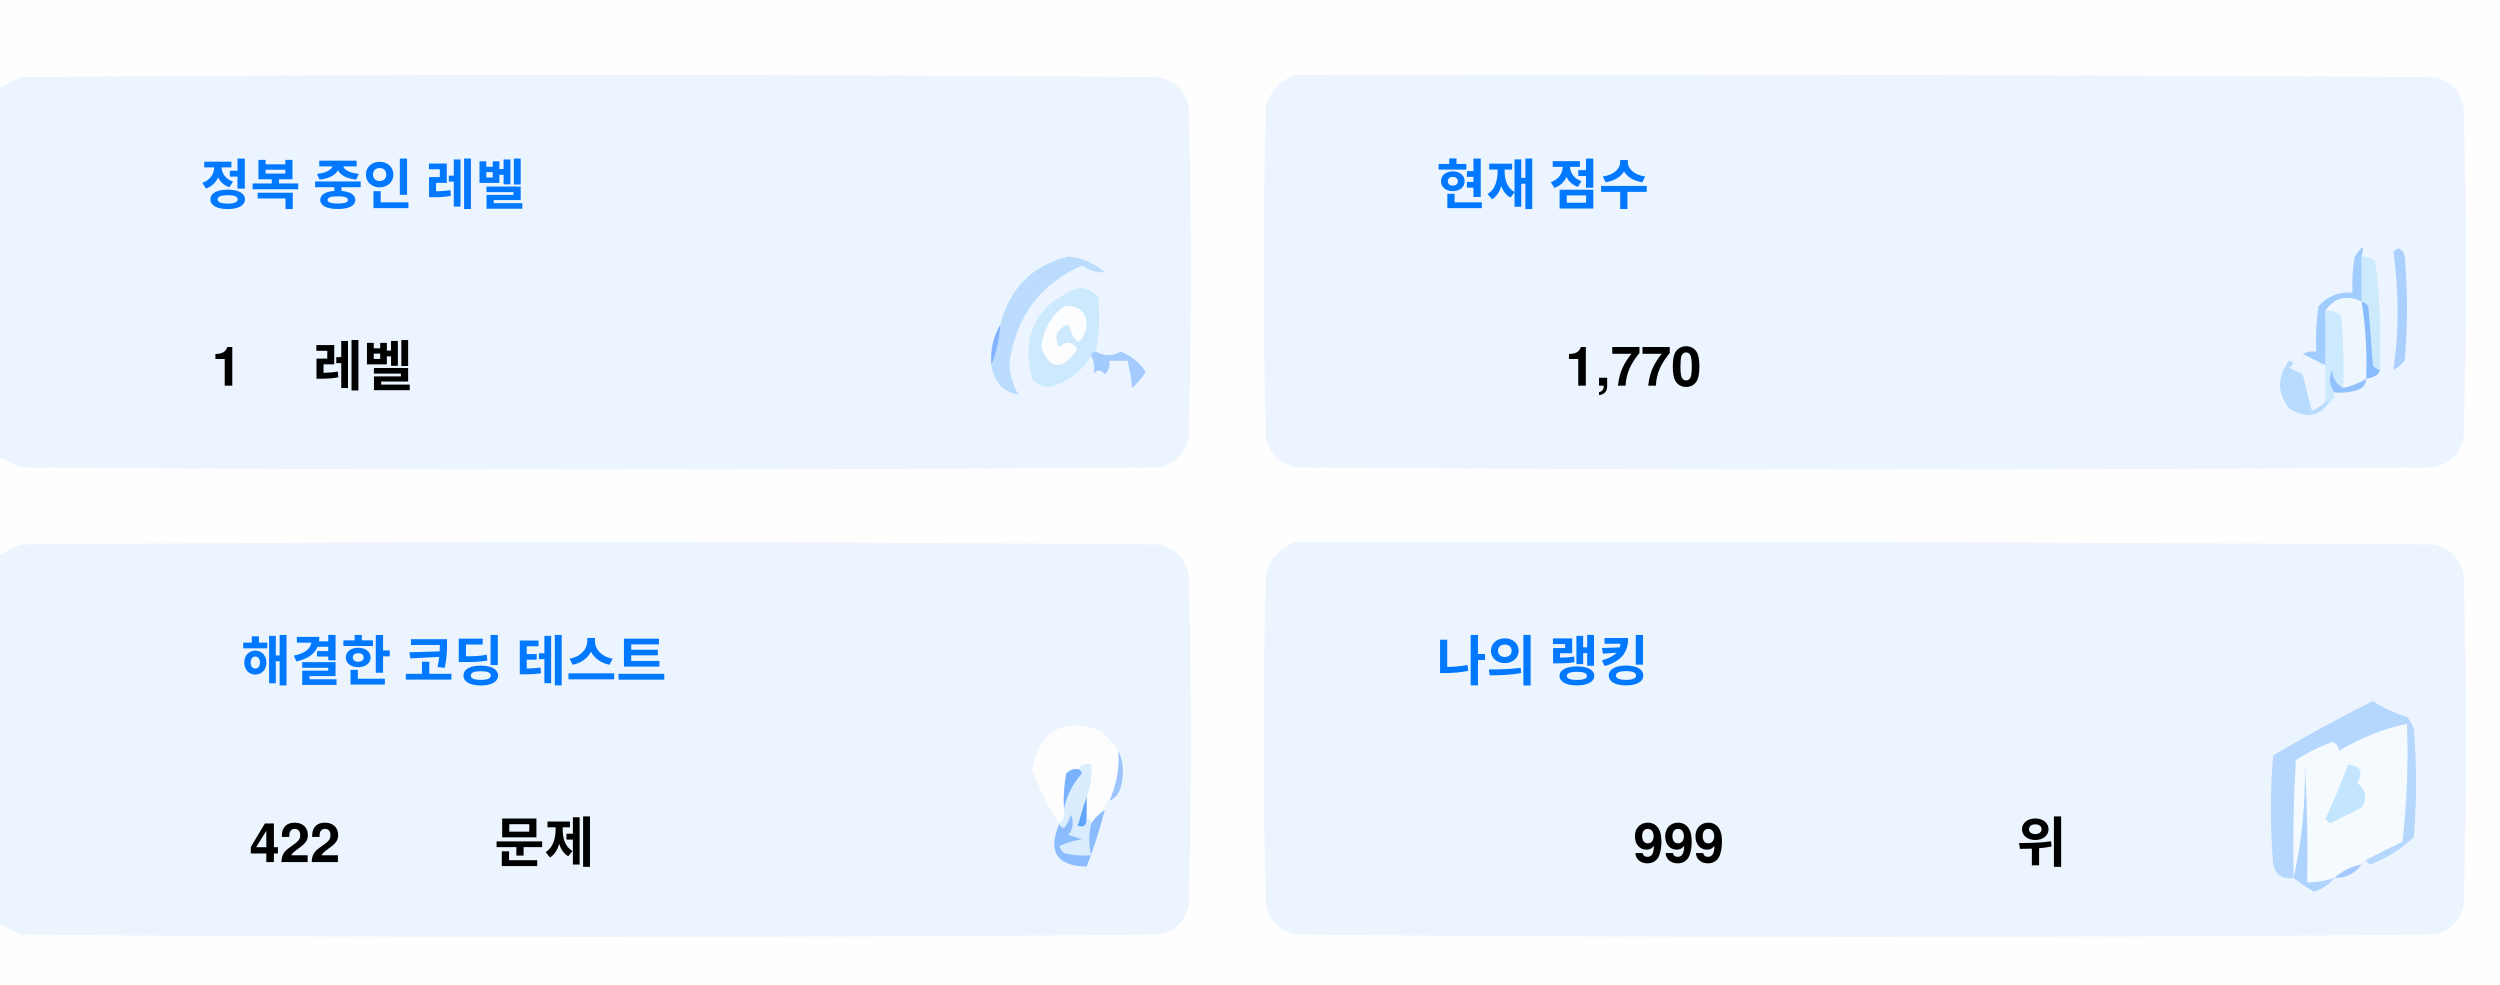
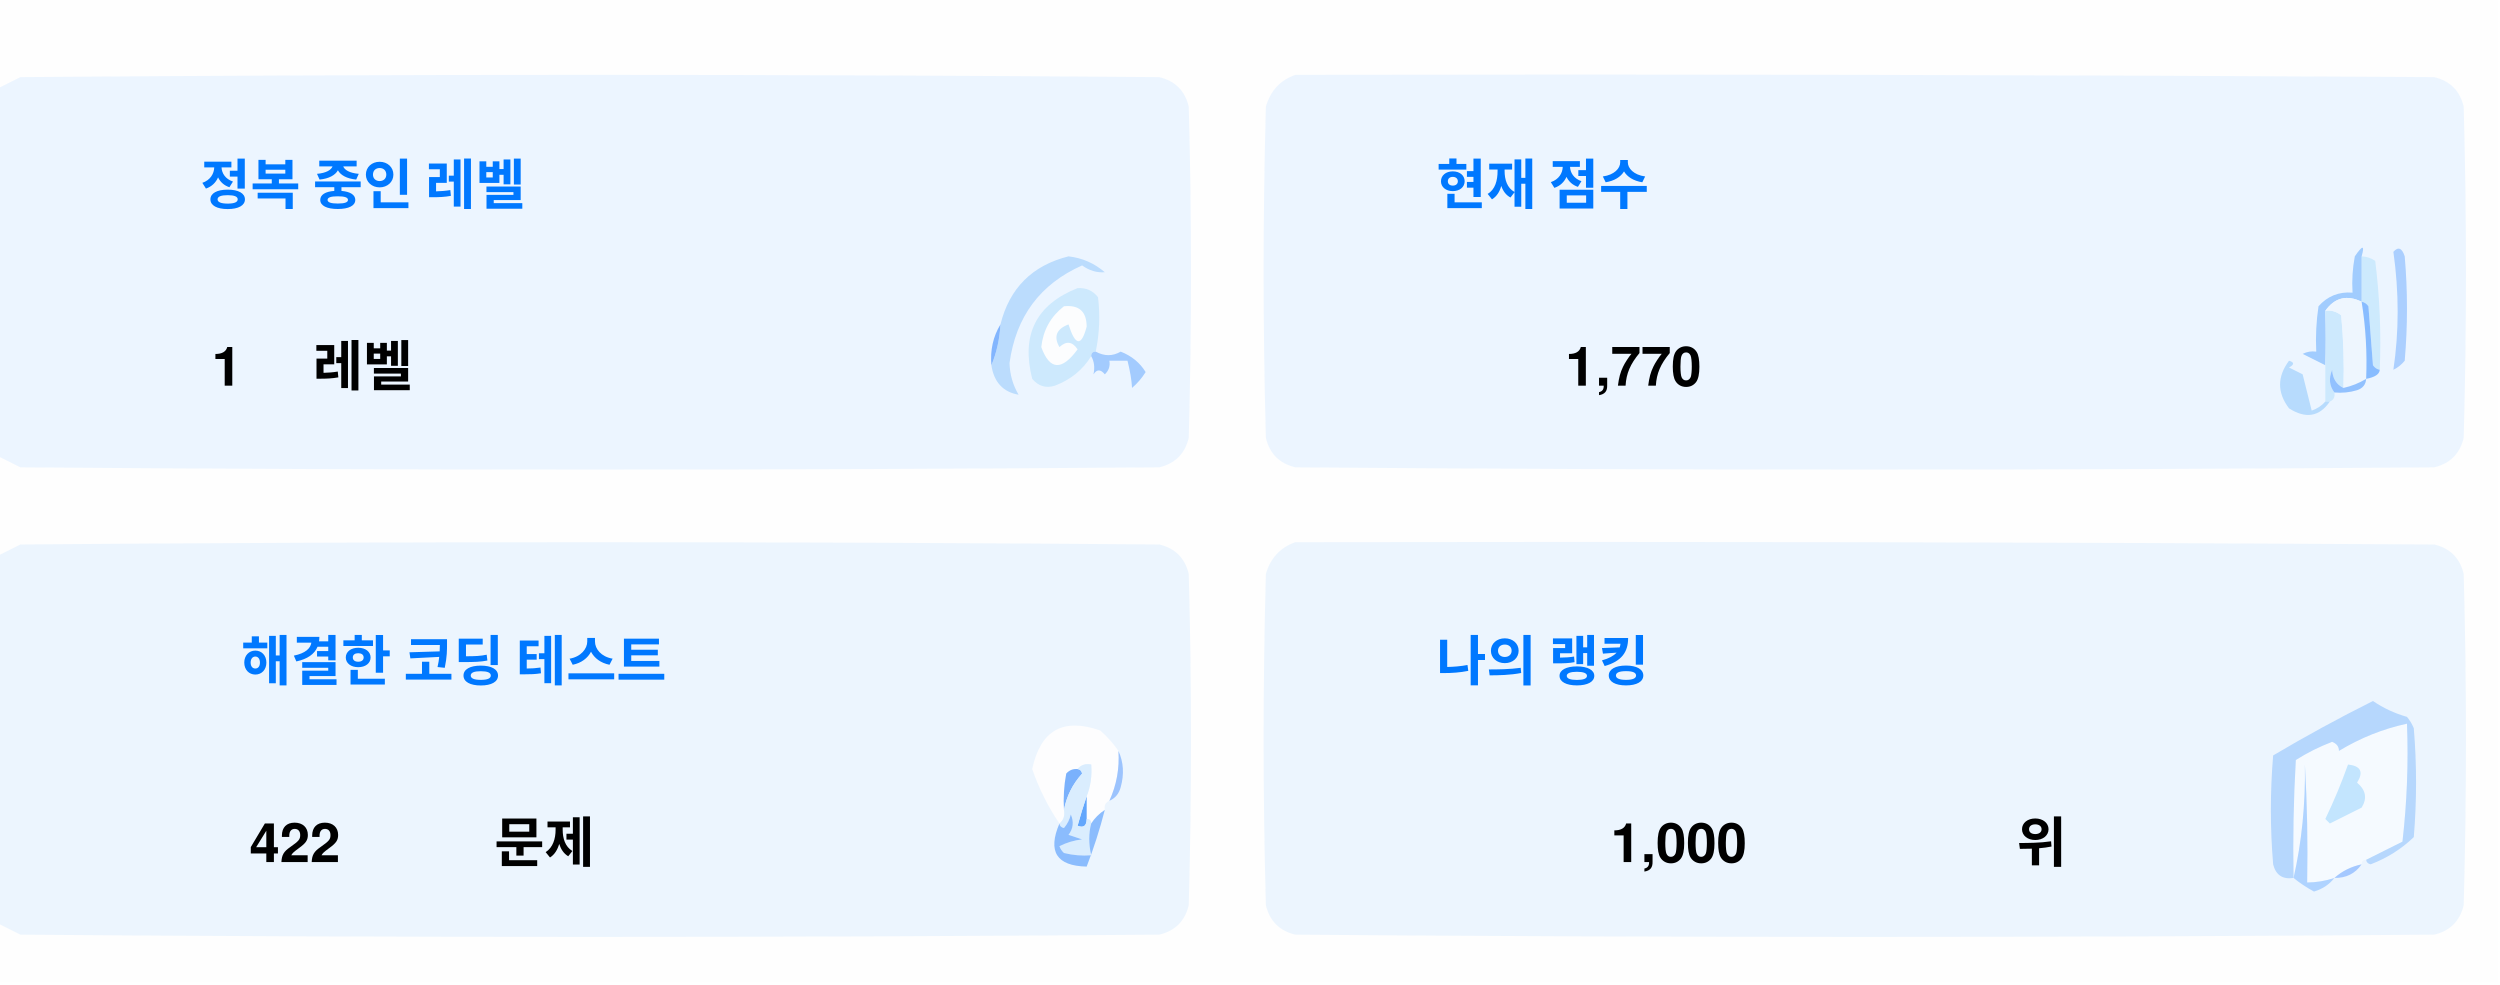
<svg xmlns="http://www.w3.org/2000/svg" version="1.1" width="551px" height="217px" style="shape-rendering:geometricPrecision; text-rendering:geometricPrecision; image-rendering:optimizeQuality; fill-rule:evenodd; clip-rule:evenodd">
  <style>
            .title {
                color: #0078ff;
                font-size: 1rem;
                line-height: 1.5rem;
                font-weight: bold;
                font-family: -apple-system,BlinkMacSystemFont,Segoe UI,Helvetica,Arial,sans-serif,Apple Color Emoji,Segoe UI Emoji;
            }
        
            .desc {
                color: #0078ff;
                font-size: 2.5rem;
                font-weight: bold;
                line-height: 1.5rem;
                font-family: -apple-system,BlinkMacSystemFont,Segoe UI,Helvetica,Arial,sans-serif,Apple Color Emoji,Segoe UI Emoji;
            }
        
            .desc-2 {
                color: #0078ff;
                font-size: 1rem;
                font-weight: bold;
                line-height: 1.5rem;
                font-family: -apple-system,BlinkMacSystemFont,Segoe UI,Helvetica,Arial,sans-serif,Apple Color Emoji,Segoe UI Emoji;
            }
        
            .text, .desc {
                animation: twinkling 4s ease-in-out infinite;
            }
        
            @keyframes twinkling {
                40% { opacity: 1; }
                50% { opacity: 0.5; }
                60% { opacity: 1; }
                70% { opacity: 0.5; }
                80% { opacity: 1; }
            };
        </style>
  <g>
    <path style="opacity:1" fill="#fefefe" d="M -0.5,-0.5 C 183.167,-0.5 366.833,-0.5 550.5,-0.5C 550.5,71.833 550.5,144.167 550.5,216.5C 366.833,216.5 183.167,216.5 -0.5,216.5C -0.5,212.167 -0.5,207.833 -0.5,203.5C 1.14,204.32 2.807,205.153 4.5,206C 88.167,206.667 171.833,206.667 255.5,206C 259,205.167 261.167,203 262,199.5C 262.667,175.167 262.667,150.833 262,126.5C 261.167,123 259,120.833 255.5,120C 171.833,119.333 88.167,119.333 4.5,120C 2.807,120.847 1.14,121.68 -0.5,122.5C -0.5,115.167 -0.5,107.833 -0.5,100.5C 1.14,101.32 2.807,102.153 4.5,103C 88.167,103.667 171.833,103.667 255.5,103C 259,102.167 261.167,100 262,96.5C 262.667,72.167 262.667,47.833 262,23.5C 261.167,20 259,17.833 255.5,17C 171.833,16.333 88.167,16.333 4.5,17C 2.807,17.847 1.14,18.68 -0.5,19.5C -0.5,12.833 -0.5,6.167 -0.5,-0.5 Z" />
  </g>
  <g>
    <path style="opacity:1" fill="#ecf5ff" d="M -0.5,100.5 C -0.5,73.5 -0.5,46.5 -0.5,19.5C 1.14,18.68 2.807,17.847 4.5,17C 88.167,16.333 171.833,16.333 255.5,17C 259,17.833 261.167,20 262,23.5C 262.667,47.833 262.667,72.167 262,96.5C 261.167,100 259,102.167 255.5,103C 171.833,103.667 88.167,103.667 4.5,103C 2.807,102.153 1.14,101.32 -0.5,100.5 Z" />
  </g>
  <g>
    <path style="opacity:1" fill="#ecf5ff" d="M 285.5,16.5 C 369.167,16.333 452.834,16.5 536.5,17C 540,17.833 542.167,20 543,23.5C 543.667,47.833 543.667,72.167 543,96.5C 542.167,100 540,102.167 536.5,103C 452.833,103.667 369.167,103.667 285.5,103C 282,102.167 279.833,100 279,96.5C 278.333,72.167 278.333,47.833 279,23.5C 280.018,19.985 282.185,17.652 285.5,16.5 Z" />
  </g>
  <g>
    <path style="opacity:1" fill="#cdeafd" d="M 520.5,56.5 C 521.583,56.539 522.583,56.873 523.5,57.5C 524.498,65.472 524.831,73.472 524.5,81.5C 523.883,81.389 523.383,81.056 523,80.5C 522.667,76.167 522.333,71.833 522,67.5C 521.617,66.944 521.117,66.611 520.5,66.5C 520.5,63.167 520.5,59.833 520.5,56.5 Z" />
  </g>
  <g>
    <path style="opacity:1" fill="#abcfff" d="M 527.5,55.5 C 528.566,54.308 529.399,54.641 530,56.5C 530.667,64.167 530.667,71.833 530,79.5C 529.311,80.357 528.478,81.023 527.5,81.5C 528.758,73.08 528.758,64.414 527.5,55.5 Z" />
  </g>
  <g>
    <path style="opacity:1" fill="#bbdcfd" d="M 218.5,80.5 C 219.657,77.727 220.324,74.727 220.5,71.5C 222.49,63.51 227.49,58.51 235.5,56.5C 238.528,56.847 241.194,58.014 243.5,60C 241.744,60.141 240.078,59.641 238.5,58.5C 229.247,62.607 223.914,69.773 222.5,80C 222.565,82.526 223.232,84.859 224.5,87C 221.07,86.397 219.07,84.231 218.5,80.5 Z" />
  </g>
  <g>
    <path style="opacity:1" fill="#cde9fd" d="M 241.5,77.5 C 240.833,77.5 240.5,77.833 240.5,78.5C 238.628,81.529 235.961,83.695 232.5,85C 230.536,85.624 228.869,85.124 227.5,83.5C 225.021,73.791 228.354,67.124 237.5,63.5C 239.374,63.39 240.874,64.056 242,65.5C 242.497,69.524 242.331,73.524 241.5,77.5 Z" />
  </g>
  <g>
    <path style="opacity:1" fill="#fcfdfe" d="M 234.5,67.5 C 237.826,67.162 239.493,68.662 239.5,72C 238.334,76.434 237,76.267 235.5,71.5C 232.832,72.515 232.166,74.182 233.5,76.5C 235.017,75.089 236.351,75.256 237.5,77C 234.006,81.771 231.34,81.605 229.5,76.5C 229.904,72.771 231.571,69.771 234.5,67.5 Z" />
  </g>
  <g>
    <path style="opacity:1" fill="#a1ccfe" d="M 520.5,56.5 C 520.5,59.833 520.5,63.167 520.5,66.5C 517.238,64.922 514.572,65.589 512.5,68.5C 512.617,72.81 512.617,76.81 512.5,80.5C 510.86,79.68 509.193,78.847 507.5,78C 508.448,77.517 509.448,77.35 510.5,77.5C 510.335,74.15 510.502,70.817 511,67.5C 512.995,65.253 515.495,64.253 518.5,64.5C 518.336,61.813 518.503,59.146 519,56.5C 520.731,53.969 521.231,53.969 520.5,56.5 Z" />
  </g>
  <g>
    <path style="opacity:1" fill="#cde9fd" d="M 512.5,68.5 C 513.822,68.33 514.989,68.663 516,69.5C 516.499,74.823 516.666,80.156 516.5,85.5C 514.955,84.77 514.122,83.437 514,81.5C 513.22,83.387 513.387,85.054 514.5,86.5C 514.672,87.492 514.338,88.158 513.5,88.5C 513.167,88.5 512.833,88.5 512.5,88.5C 512.5,85.833 512.5,83.167 512.5,80.5C 512.617,76.81 512.617,72.81 512.5,68.5 Z" />
  </g>
  <g>
    <path style="opacity:1" fill="#eef6fe" d="M 520.5,66.5 C 521.407,72.106 521.74,77.773 521.5,83.5C 519.95,84.441 518.284,85.108 516.5,85.5C 516.666,80.156 516.499,74.823 516,69.5C 514.989,68.663 513.822,68.33 512.5,68.5C 514.572,65.589 517.238,64.922 520.5,66.5 Z" />
  </g>
  <g>
    <path style="opacity:1" fill="#88bcff" d="M 520.5,66.5 C 521.117,66.611 521.617,66.944 522,67.5C 522.333,71.833 522.667,76.167 523,80.5C 523.383,81.056 523.883,81.389 524.5,81.5C 524.445,82.469 523.445,83.136 521.5,83.5C 521.74,77.773 521.407,72.106 520.5,66.5 Z" />
  </g>
  <g>
    <path style="opacity:1" fill="#82b5fe" d="M 220.5,71.5 C 220.324,74.727 219.657,77.727 218.5,80.5C 218.215,77.171 218.882,74.171 220.5,71.5 Z" />
  </g>
  <g>
    <path style="opacity:1" fill="#a3cbfe" d="M 240.5,78.5 C 240.5,77.833 240.833,77.5 241.5,77.5C 243.391,78.536 245.224,78.536 247,77.5C 249.391,78.429 251.225,79.929 252.5,82C 251.681,83.319 250.681,84.486 249.5,85.5C 249.409,83.777 249.075,81.777 248.5,79.5C 247.167,79.5 245.833,79.5 244.5,79.5C 244.719,80.675 244.386,81.675 243.5,82.5C 242.575,81.359 241.741,81.359 241,82.5C 241.331,80.981 241.164,79.648 240.5,78.5 Z" />
  </g>
  <g>
    <path style="opacity:1" fill="#b7dbfd" d="M 512.5,88.5 C 512.833,88.5 513.167,88.5 513.5,88.5C 511.199,91.857 508.199,92.357 504.5,90C 501.872,86.535 501.872,83.035 504.5,79.5C 505.696,79.846 505.696,80.346 504.5,81C 505.5,81.5 506.5,82 507.5,82.5C 508.167,85.167 508.833,87.833 509.5,90.5C 510.739,90.058 511.739,89.391 512.5,88.5 Z" />
  </g>
  <g>
    <path style="opacity:1" fill="#92c1fe" d="M 516.5,85.5 C 518.284,85.108 519.95,84.441 521.5,83.5C 521.423,84.75 520.756,85.583 519.5,86C 517.866,86.493 516.199,86.66 514.5,86.5C 513.387,85.054 513.22,83.387 514,81.5C 514.122,83.437 514.955,84.77 516.5,85.5 Z" />
  </g>
  <g>
    <path style="opacity:1" fill="#ecf5fe" d="M -0.5,203.5 C -0.5,176.5 -0.5,149.5 -0.5,122.5C 1.14,121.68 2.807,120.847 4.5,120C 88.167,119.333 171.833,119.333 255.5,120C 259,120.833 261.167,123 262,126.5C 262.667,150.833 262.667,175.167 262,199.5C 261.167,203 259,205.167 255.5,206C 171.833,206.667 88.167,206.667 4.5,206C 2.807,205.153 1.14,204.32 -0.5,203.5 Z" />
  </g>
  <g>
    <path style="opacity:1" fill="#ecf5fe" d="M 285.5,119.5 C 369.167,119.333 452.834,119.5 536.5,120C 540,120.833 542.167,123 543,126.5C 543.667,150.833 543.667,175.167 543,199.5C 542.167,203 540,205.167 536.5,206C 452.833,206.667 369.167,206.667 285.5,206C 282,205.167 279.833,203 279,199.5C 278.333,175.167 278.333,150.833 279,126.5C 280.018,122.985 282.185,120.652 285.5,119.5 Z" />
  </g>
  <g>
    <path style="opacity:1" fill="#fdfdfe" d="M 246.5,165.5 C 246.758,169.367 246.092,173.034 244.5,176.5C 243.662,176.842 243.328,177.508 243.5,178.5C 242.272,179.306 241.272,180.306 240.5,181.5C 240.5,180.833 240.167,180.5 239.5,180.5C 239.5,178.833 239.5,177.167 239.5,175.5C 240.369,173.283 240.702,170.95 240.5,168.5C 239.209,168.263 238.209,168.596 237.5,169.5C 236.504,169.414 235.671,169.748 235,170.5C 234.503,173.146 234.336,175.813 234.5,178.5C 234.737,179.791 234.404,180.791 233.5,181.5C 230.986,177.806 228.986,173.806 227.5,169.5C 229.309,160.957 234.309,158.124 242.5,161C 244.07,162.397 245.404,163.897 246.5,165.5 Z" />
  </g>
  <g>
    <path style="opacity:1" fill="#f5faff" d="M 521.5,189.5 C 520.833,189.5 520.5,189.833 520.5,190.5C 518.181,190.992 516.181,191.992 514.5,193.5C 512.565,194.15 510.565,194.483 508.5,194.5C 508.666,185.827 508.5,177.16 508,168.5C 508.141,177.227 507.308,185.56 505.5,193.5C 505.334,184.827 505.5,176.16 506,167.5C 508.527,165.903 511.194,164.57 514,163.5C 515.011,163.892 515.511,164.559 515.5,165.5C 520.21,162.641 525.21,160.641 530.5,159.5C 530.831,168.192 530.498,176.859 529.5,185.5C 526.807,186.847 524.14,188.18 521.5,189.5 Z" />
  </g>
  <g>
    <path style="opacity:1" fill="#b6d7fd" d="M 521.5,189.5 C 524.14,188.18 526.807,186.847 529.5,185.5C 530.498,176.859 530.831,168.192 530.5,159.5C 525.21,160.641 520.21,162.641 515.5,165.5C 515.511,164.559 515.011,163.892 514,163.5C 511.194,164.57 508.527,165.903 506,167.5C 505.5,176.16 505.334,184.827 505.5,193.5C 503.089,193.863 501.589,192.863 501,190.5C 500.333,182.5 500.333,174.5 501,166.5C 508.173,162.246 515.507,158.246 523,154.5C 525.304,156.068 527.804,157.235 530.5,158C 531.126,158.75 531.626,159.584 532,160.5C 532.667,168.5 532.667,176.5 532,184.5C 529.292,187.111 526.125,189.111 522.5,190.5C 521.893,190.376 521.56,190.043 521.5,189.5 Z" />
  </g>
  <g>
    <path style="opacity:1" fill="#c3e5fe" d="M 517.5,168.5 C 520.317,168.801 520.984,170.134 519.5,172.5C 521.439,174.122 521.772,175.956 520.5,178C 518.167,179.167 515.833,180.333 513.5,181.5C 513.167,181.167 512.833,180.833 512.5,180.5C 514.414,176.515 516.081,172.515 517.5,168.5 Z" />
  </g>
  <g>
    <path style="opacity:1" fill="#7ab1fc" d="M 237.5,169.5 C 238.043,169.56 238.376,169.893 238.5,170.5C 236.395,172.836 235.062,175.503 234.5,178.5C 234.336,175.813 234.503,173.146 235,170.5C 235.671,169.748 236.504,169.414 237.5,169.5 Z" />
  </g>
  <g>
    <path style="opacity:1" fill="#afd3ff" d="M 514.5,193.5 C 513.378,194.947 511.878,195.947 510,196.5C 508.348,195.601 506.848,194.601 505.5,193.5C 507.308,185.56 508.141,177.227 508,168.5C 508.5,177.16 508.666,185.827 508.5,194.5C 510.565,194.483 512.565,194.15 514.5,193.5 Z" />
  </g>
  <g>
    <path style="opacity:1" fill="#9cc3fd" d="M 246.5,165.5 C 247.634,167.966 247.801,170.633 247,173.5C 246.623,174.942 245.79,175.942 244.5,176.5C 246.092,173.034 246.758,169.367 246.5,165.5 Z" />
  </g>
  <g>
    <path style="opacity:1" fill="#62a6fc" d="M 239.5,175.5 C 239.5,177.167 239.5,178.833 239.5,180.5C 239.483,182.028 238.816,182.528 237.5,182C 238.117,179.723 238.784,177.556 239.5,175.5 Z" />
  </g>
  <g>
    <path style="opacity:1" fill="#daedfe" d="M 237.5,169.5 C 238.209,168.596 239.209,168.263 240.5,168.5C 240.702,170.95 240.369,173.283 239.5,175.5C 238.784,177.556 238.117,179.723 237.5,182C 238.816,182.528 239.483,182.028 239.5,180.5C 240.167,180.5 240.5,180.833 240.5,181.5C 239.918,183.669 239.918,186.002 240.5,188.5C 238.473,188.662 236.473,188.495 234.5,188C 234.043,187.586 233.709,187.086 233.5,186.5C 235.078,185.702 236.744,185.202 238.5,185C 237.5,184.667 236.5,184.333 235.5,184C 236.554,182.612 236.72,181.112 236,179.5C 235.751,180.624 235.251,181.624 234.5,182.5C 233.893,182.376 233.56,182.043 233.5,181.5C 234.404,180.791 234.737,179.791 234.5,178.5C 235.062,175.503 236.395,172.836 238.5,170.5C 238.376,169.893 238.043,169.56 237.5,169.5 Z" />
  </g>
  <g>
    <path style="opacity:1" fill="#8bbcfd" d="M 243.5,178.5 C 242.395,182.803 241.062,186.969 239.5,191C 232.857,190.847 230.857,187.68 233.5,181.5C 233.56,182.043 233.893,182.376 234.5,182.5C 235.251,181.624 235.751,180.624 236,179.5C 236.72,181.112 236.554,182.612 235.5,184C 236.5,184.333 237.5,184.667 238.5,185C 236.744,185.202 235.078,185.702 233.5,186.5C 233.709,187.086 234.043,187.586 234.5,188C 236.473,188.495 238.473,188.662 240.5,188.5C 239.918,186.002 239.918,183.669 240.5,181.5C 241.272,180.306 242.272,179.306 243.5,178.5 Z" />
  </g>
  <g>
    <path style="opacity:1" fill="#a4c8ff" d="M 520.5,190.5 C 519.089,192.539 517.089,193.539 514.5,193.5C 516.181,191.992 518.181,190.992 520.5,190.5 Z" />
  </g>
  <text text-anchor="middle" x="80" y="45" class="title" style="fill:#0078ff;" stroke="#none" stroke-width="1">정복 중인 레벨</text>
  <text text-anchor="middle" x="50" y="85" class="desc" stroke="#none" stroke-width="1">1</text>
  <text text-anchor="middle" x="80" y="85" class="desc-2" stroke="#none" stroke-width="1">레벨</text>
  <text text-anchor="middle" x="340" y="45" class="title" style="fill:#0078ff;" stroke="#none" stroke-width="1">현재 점수</text>
  <text text-anchor="middle" x="360" y="85" class="desc" stroke="#none" stroke-width="1">1,770</text>
  <text text-anchor="middle" x="100" y="150" class="title" style="fill:#0078ff;" stroke="#none" stroke-width="1">해결한 코딩 테스트</text>
  <text text-anchor="middle" x="65" y="190" class="desc" stroke="#none" stroke-width="1">422</text>
  <text text-anchor="middle" x="120" y="190" class="desc-2" stroke="#none" stroke-width="1">문제</text>
  <text text-anchor="middle" x="340" y="150" class="title" style="fill:#0078ff;" stroke="#none" stroke-width="1">나의 랭킹</text>
-   <text text-anchor="middle" x="370" y="190" class="desc" stroke="#none" stroke-width="1">999</text>
+   <text text-anchor="middle" x="370" y="190" class="desc" stroke="#none" stroke-width="1">1,000</text>
  <text text-anchor="middle" x="450" y="190" class="desc-2" stroke="#none" stroke-width="1">위</text>
</svg>
